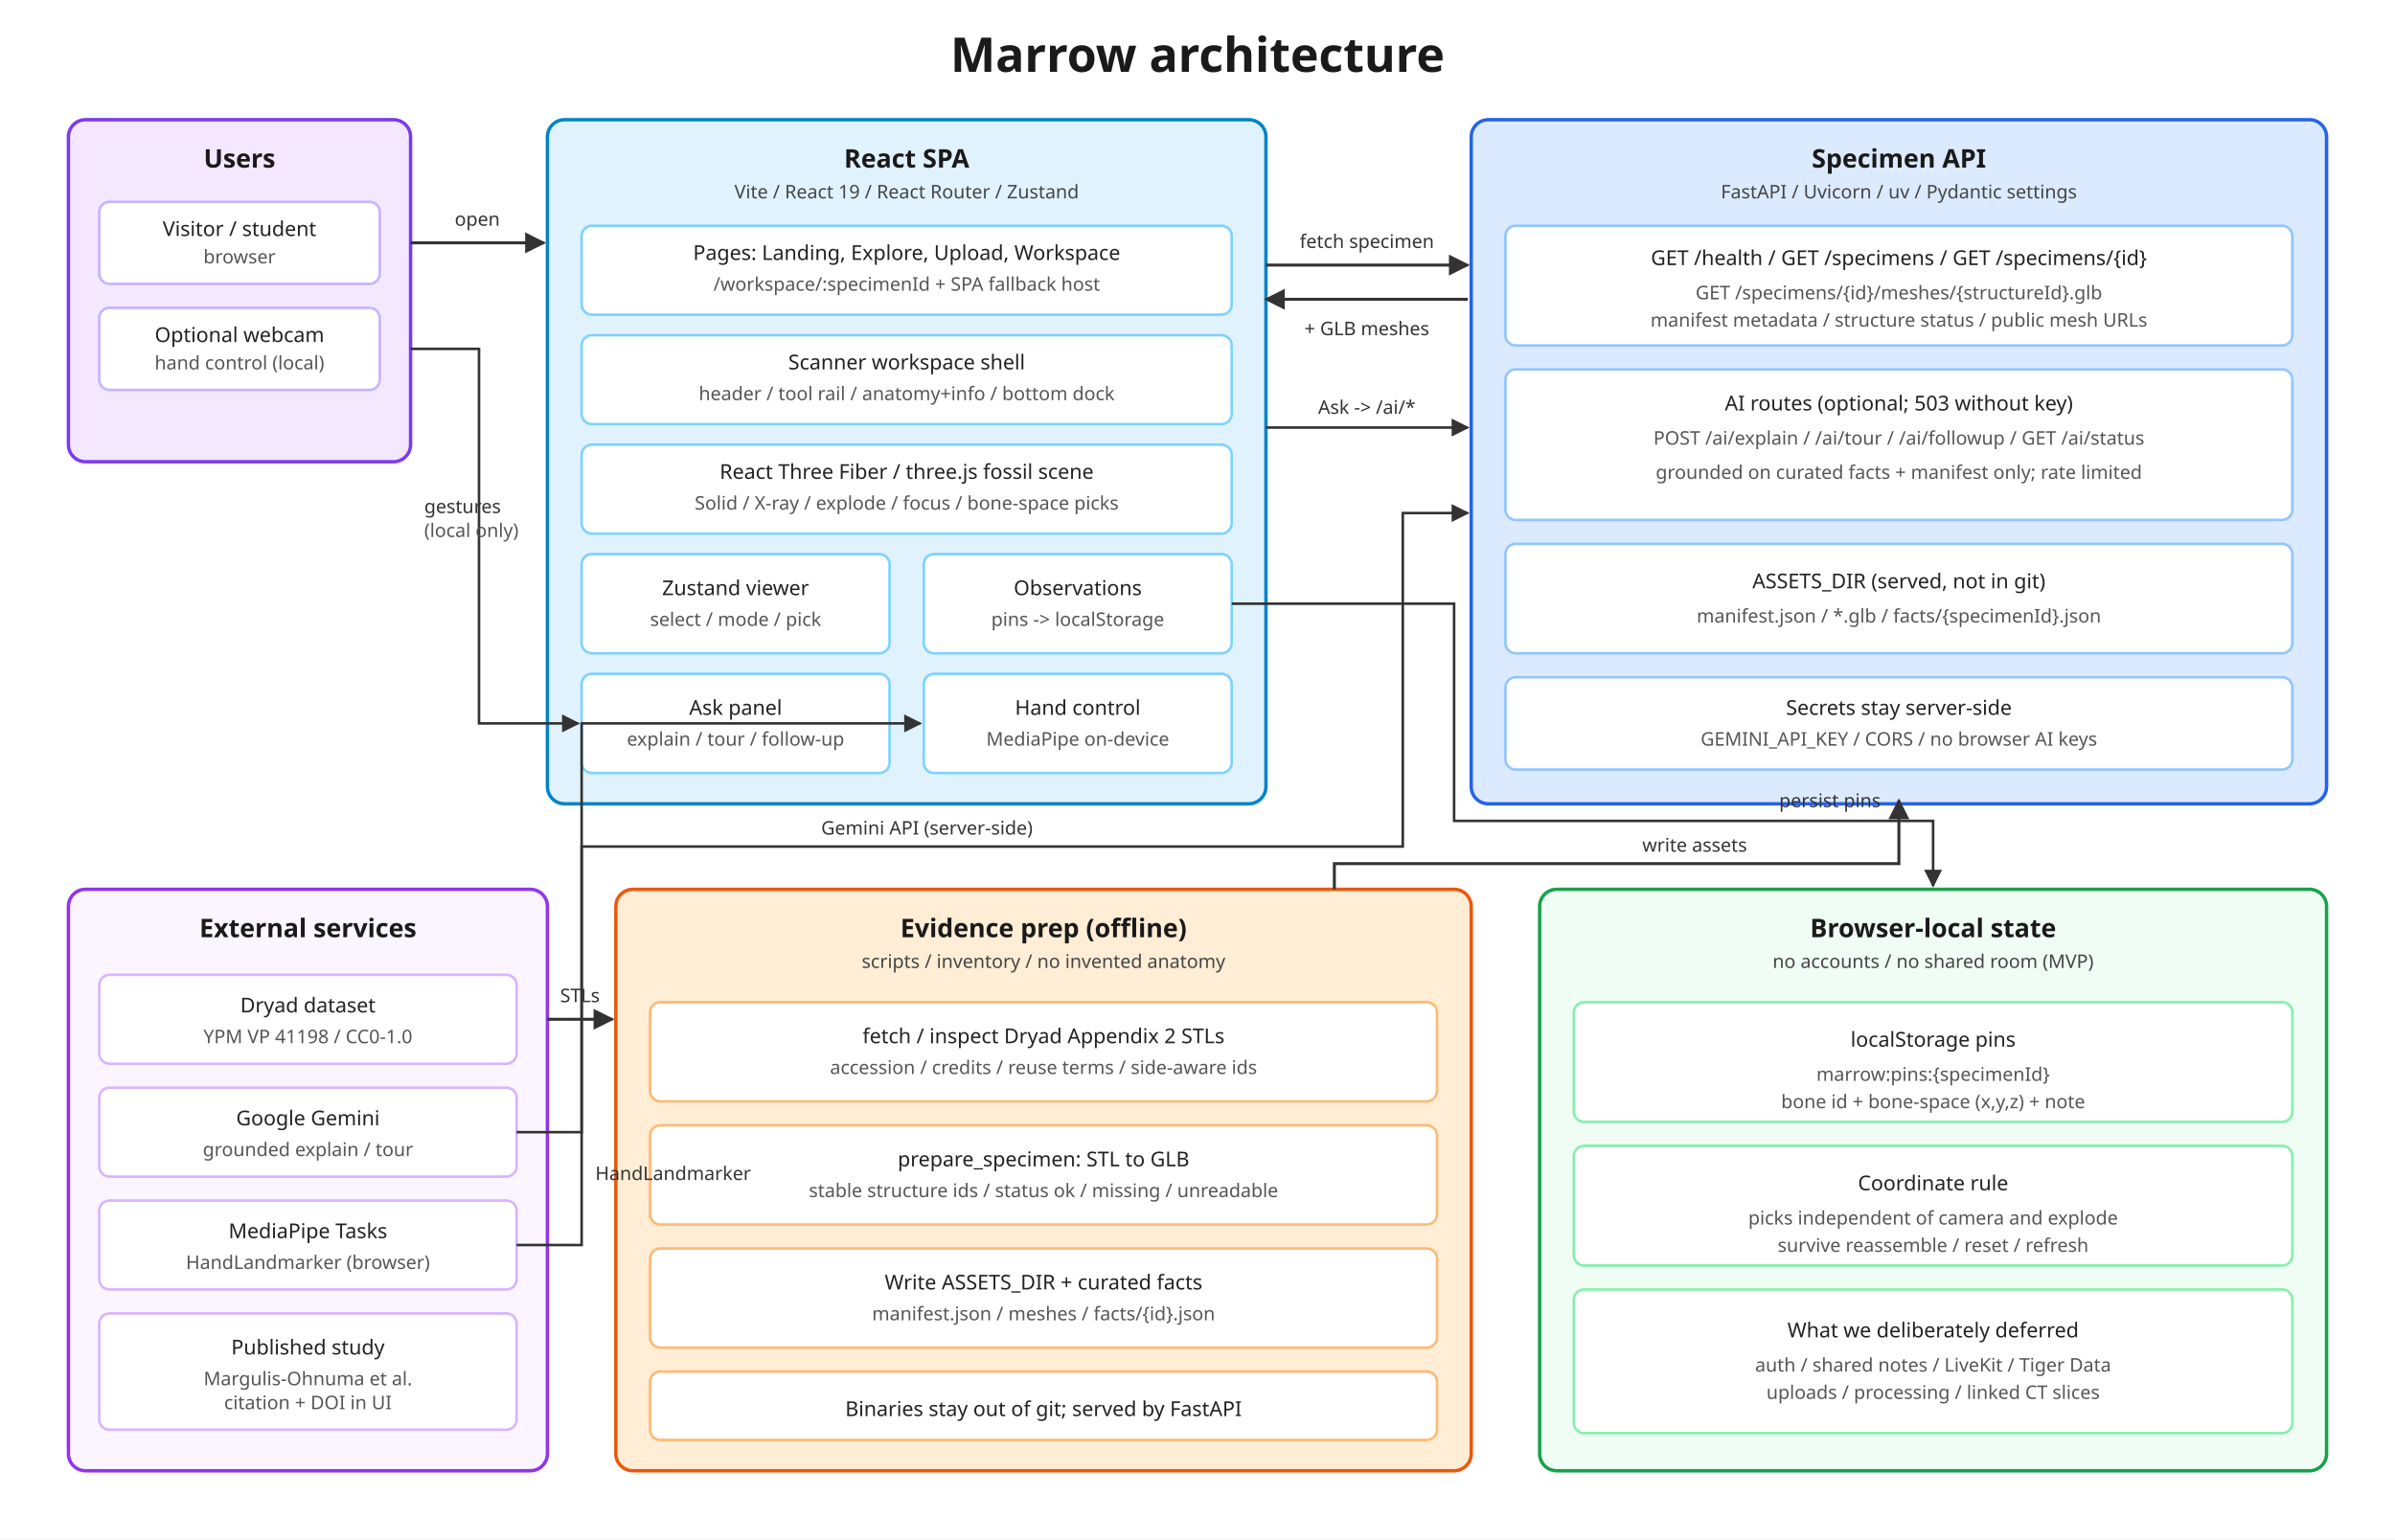
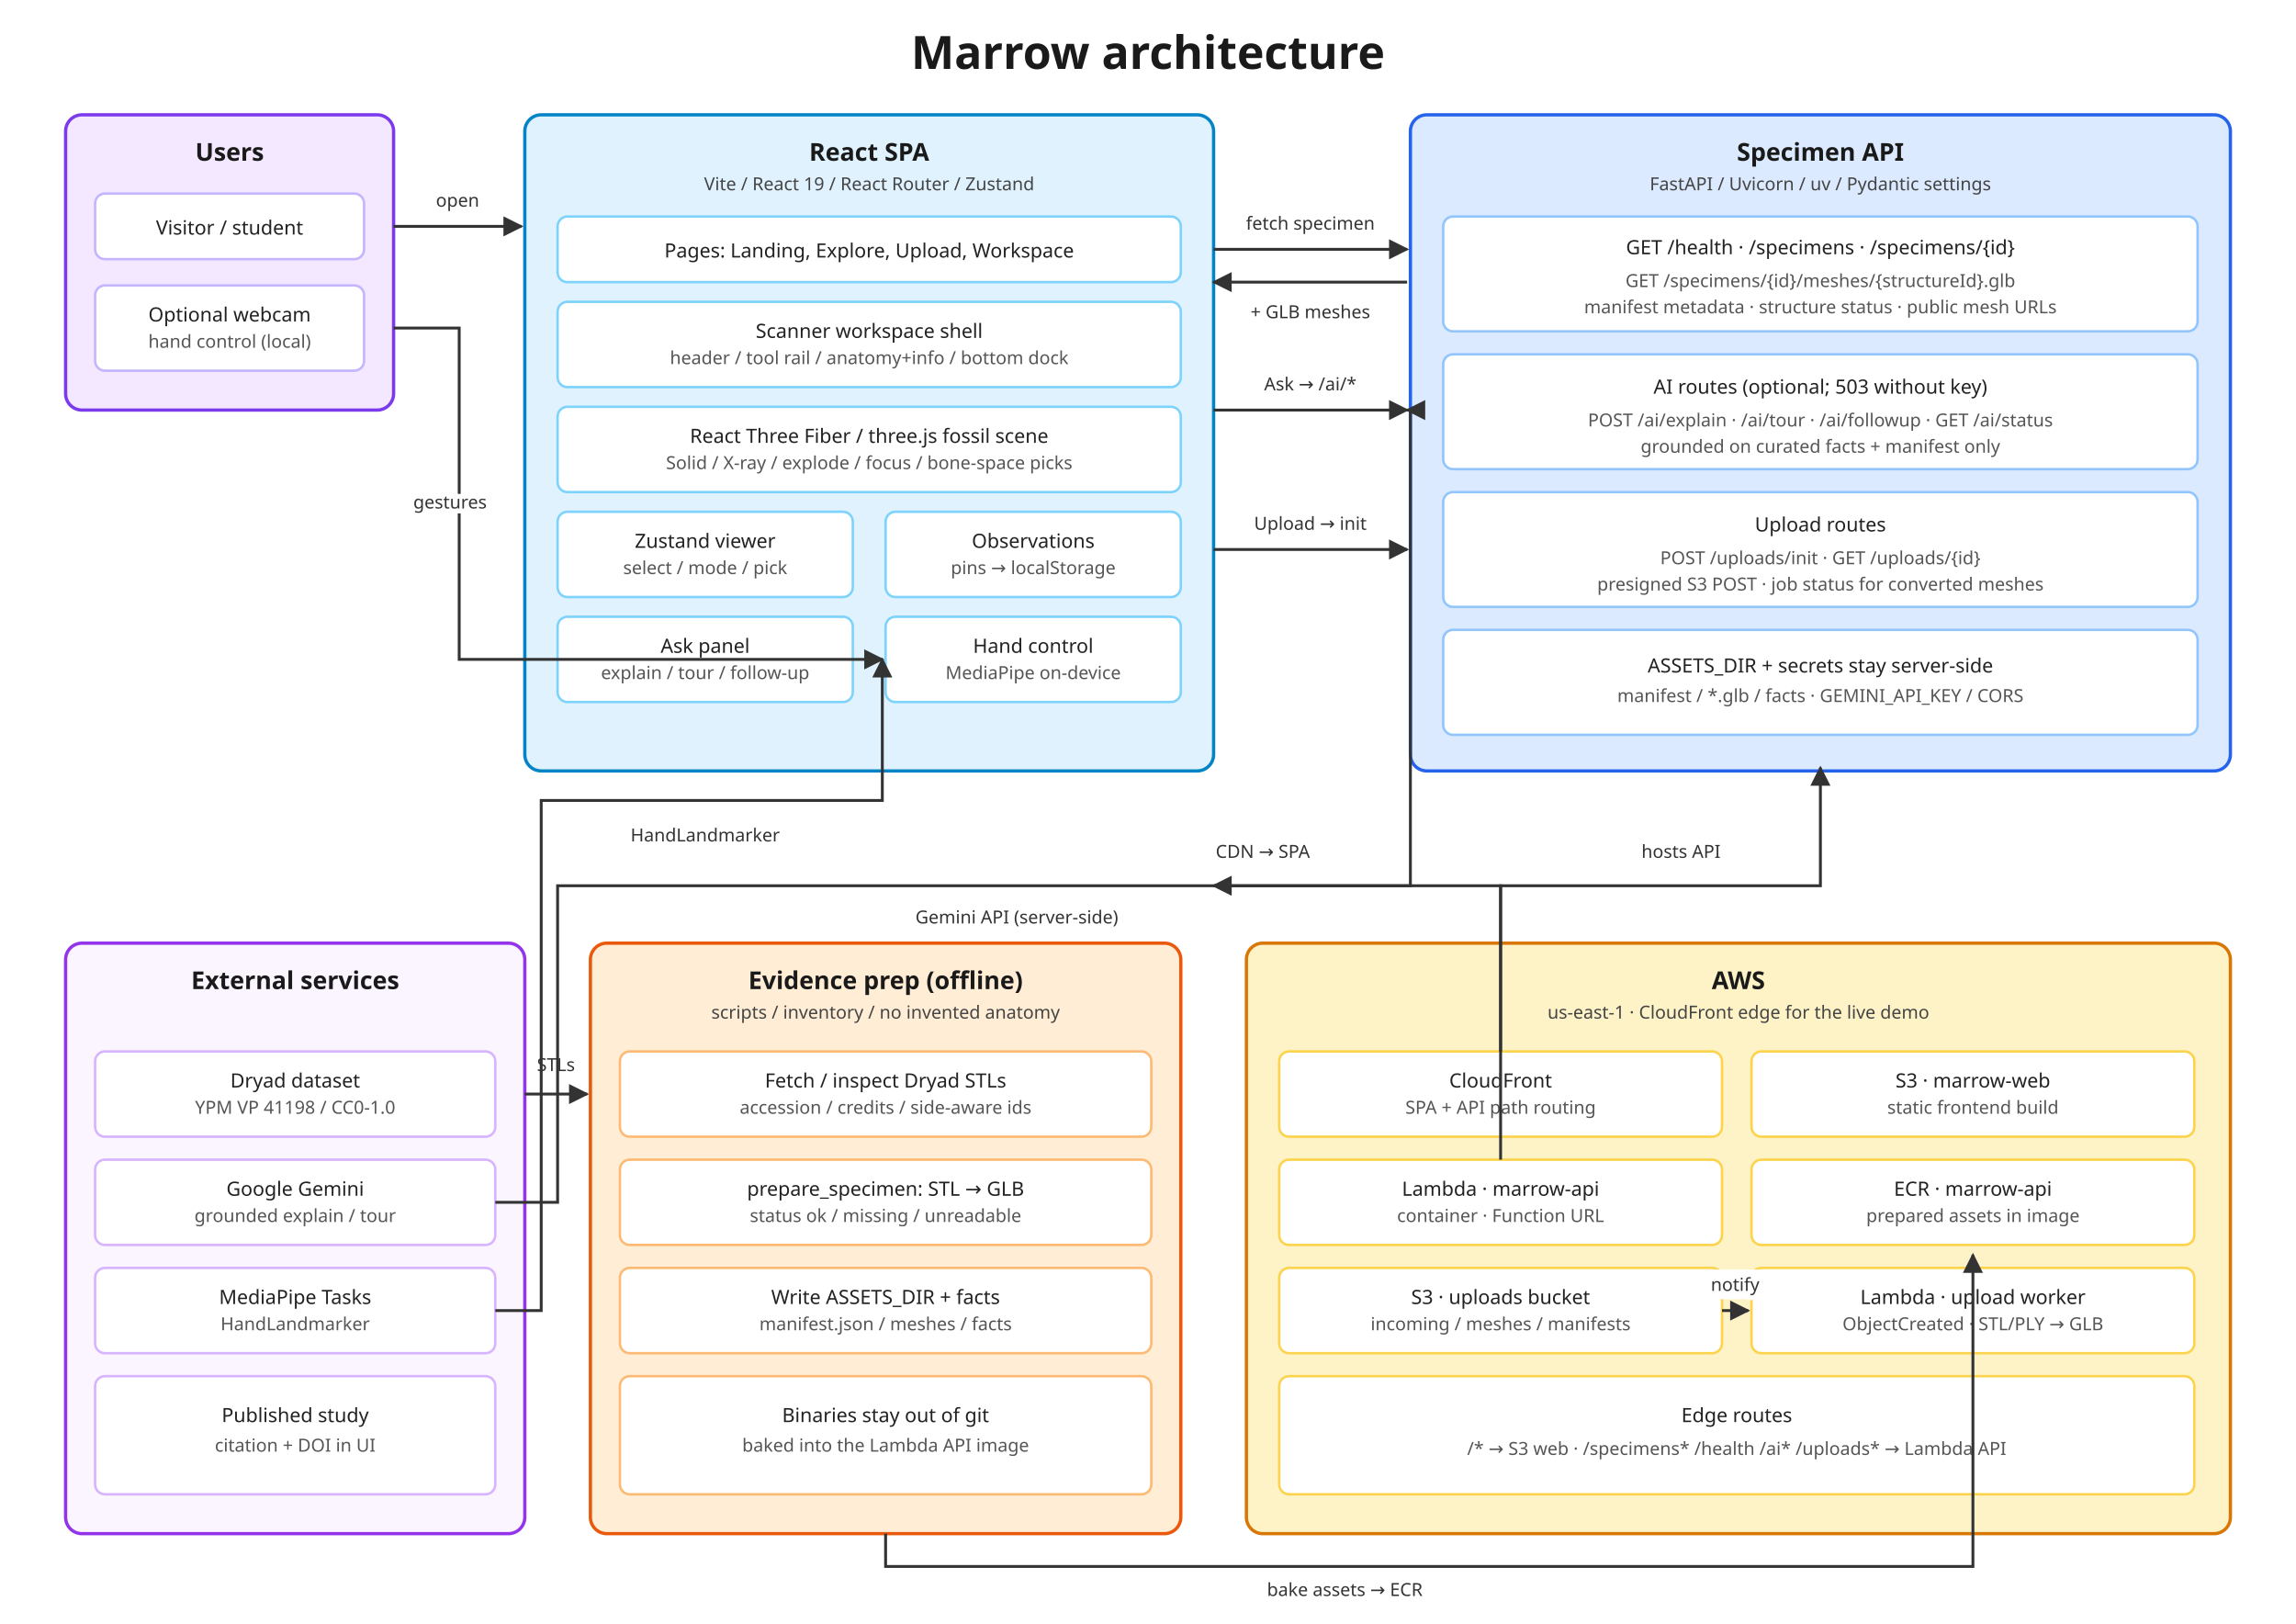
- <svg xmlns="http://www.w3.org/2000/svg" width="1400" height="900" viewBox="0 0 1400 900" role="img" aria-label="Marrow architecture">
+ <svg xmlns="http://www.w3.org/2000/svg" width="1400" height="990" viewBox="0 0 1400 990" role="img" aria-label="Marrow architecture">
  <defs>
    <style>
      .title { font: 700 28px 'Segoe UI', system-ui, sans-serif; fill: #1a1a1a; }
      .box-title { font: 700 15px 'Segoe UI', system-ui, sans-serif; fill: #1a1a1a; }
      .box-sub { font: 400 11px 'Segoe UI', system-ui, sans-serif; fill: #444; }
      .item { font: 400 12px 'Segoe UI', system-ui, sans-serif; fill: #222; }
      .item-sm { font: 400 11px 'Segoe UI', system-ui, sans-serif; fill: #333; }
-       .arrow-label { font: 500 11px 'Segoe UI', system-ui, sans-serif; fill: #333; }
+       .arrow-label {
+         font: 500 11px 'Segoe UI', system-ui, sans-serif;
+         fill: #333;
+         stroke: #ffffff;
+         stroke-width: 6px;
+         paint-order: stroke fill;
+       }
      .muted { fill: #555; }
    </style>
    <marker id="arrow" viewBox="0 0 10 10" refX="9" refY="5" markerWidth="7" markerHeight="7" orient="auto-start-reverse">
      <path d="M 0 0 L 10 5 L 0 10 z" fill="#333" />
    </marker>
  </defs>
-   <rect width="1400" height="900" fill="#ffffff" />
+   <rect width="1400" height="990" fill="#ffffff" />
  <text x="700" y="42" text-anchor="middle" class="title">Marrow architecture</text>
  <g>
-     <rect x="40" y="70" width="200" height="200" rx="10" fill="#f3e8ff" stroke="#7c3aed" stroke-width="2" />
+     <rect x="40" y="70" width="200" height="180" rx="10" fill="#f3e8ff" stroke="#7c3aed" stroke-width="2" />
    <text x="140" y="98" text-anchor="middle" class="box-title">Users</text>
-     <rect x="58" y="118" width="164" height="48" rx="6" fill="#fff" stroke="#c4b5fd" stroke-width="1.5" />
-     <text x="140" y="138" text-anchor="middle" class="item">Visitor / student</text>
-     <text x="140" y="154" text-anchor="middle" class="item-sm muted">browser</text>
-     <rect x="58" y="180" width="164" height="48" rx="6" fill="#fff" stroke="#c4b5fd" stroke-width="1.5" />
-     <text x="140" y="200" text-anchor="middle" class="item">Optional webcam</text>
-     <text x="140" y="216" text-anchor="middle" class="item-sm muted">hand control (local)</text>
+     <rect x="58" y="118" width="164" height="40" rx="6" fill="#fff" stroke="#c4b5fd" stroke-width="1.5" />
+     <text x="140" y="143" text-anchor="middle" class="item">Visitor / student</text>
+     <rect x="58" y="174" width="164" height="52" rx="6" fill="#fff" stroke="#c4b5fd" stroke-width="1.5" />
+     <text x="140" y="196" text-anchor="middle" class="item">Optional webcam</text>
+     <text x="140" y="212" text-anchor="middle" class="item-sm muted">hand control (local)</text>
  </g>
  <g>
    <rect x="320" y="70" width="420" height="400" rx="10" fill="#e0f2fe" stroke="#0284c7" stroke-width="2" />
    <text x="530" y="98" text-anchor="middle" class="box-title">React SPA</text>
    <text x="530" y="116" text-anchor="middle" class="box-sub">Vite / React 19 / React Router / Zustand</text>
-     <rect x="340" y="132" width="380" height="52" rx="6" fill="#fff" stroke="#7dd3fc" stroke-width="1.5" />
-     <text x="530" y="152" text-anchor="middle" class="item">Pages: Landing, Explore, Upload, Workspace</text>
-     <text x="530" y="170" text-anchor="middle" class="item-sm muted">/workspace/:specimenId + SPA fallback host</text>
-     <rect x="340" y="196" width="380" height="52" rx="6" fill="#fff" stroke="#7dd3fc" stroke-width="1.5" />
-     <text x="530" y="216" text-anchor="middle" class="item">Scanner workspace shell</text>
-     <text x="530" y="234" text-anchor="middle" class="item-sm muted">header / tool rail / anatomy+info / bottom dock</text>
-     <rect x="340" y="260" width="380" height="52" rx="6" fill="#fff" stroke="#7dd3fc" stroke-width="1.5" />
-     <text x="530" y="280" text-anchor="middle" class="item">React Three Fiber / three.js fossil scene</text>
-     <text x="530" y="298" text-anchor="middle" class="item-sm muted">Solid / X-ray / explode / focus / bone-space picks</text>
-     <rect x="340" y="324" width="180" height="58" rx="6" fill="#fff" stroke="#7dd3fc" stroke-width="1.5" />
-     <text x="430" y="348" text-anchor="middle" class="item">Zustand viewer</text>
-     <text x="430" y="366" text-anchor="middle" class="item-sm muted">select / mode / pick</text>
-     <rect x="540" y="324" width="180" height="58" rx="6" fill="#fff" stroke="#7dd3fc" stroke-width="1.5" />
-     <text x="630" y="348" text-anchor="middle" class="item">Observations</text>
-     <text x="630" y="366" text-anchor="middle" class="item-sm muted">pins -&gt; localStorage</text>
-     <rect x="340" y="394" width="180" height="58" rx="6" fill="#fff" stroke="#7dd3fc" stroke-width="1.5" />
-     <text x="430" y="418" text-anchor="middle" class="item">Ask panel</text>
-     <text x="430" y="436" text-anchor="middle" class="item-sm muted">explain / tour / follow-up</text>
-     <rect x="540" y="394" width="180" height="58" rx="6" fill="#fff" stroke="#7dd3fc" stroke-width="1.5" />
-     <text x="630" y="418" text-anchor="middle" class="item">Hand control</text>
-     <text x="630" y="436" text-anchor="middle" class="item-sm muted">MediaPipe on-device</text>
+     <rect x="340" y="132" width="380" height="40" rx="6" fill="#fff" stroke="#7dd3fc" stroke-width="1.5" />
+     <text x="530" y="157" text-anchor="middle" class="item">Pages: Landing, Explore, Upload, Workspace</text>
+     <rect x="340" y="184" width="380" height="52" rx="6" fill="#fff" stroke="#7dd3fc" stroke-width="1.5" />
+     <text x="530" y="206" text-anchor="middle" class="item">Scanner workspace shell</text>
+     <text x="530" y="222" text-anchor="middle" class="item-sm muted">header / tool rail / anatomy+info / bottom dock</text>
+     <rect x="340" y="248" width="380" height="52" rx="6" fill="#fff" stroke="#7dd3fc" stroke-width="1.5" />
+     <text x="530" y="270" text-anchor="middle" class="item">React Three Fiber / three.js fossil scene</text>
+     <text x="530" y="286" text-anchor="middle" class="item-sm muted">Solid / X-ray / explode / focus / bone-space picks</text>
+     <rect x="340" y="312" width="180" height="52" rx="6" fill="#fff" stroke="#7dd3fc" stroke-width="1.5" />
+     <text x="430" y="334" text-anchor="middle" class="item">Zustand viewer</text>
+     <text x="430" y="350" text-anchor="middle" class="item-sm muted">select / mode / pick</text>
+     <rect x="540" y="312" width="180" height="52" rx="6" fill="#fff" stroke="#7dd3fc" stroke-width="1.5" />
+     <text x="630" y="334" text-anchor="middle" class="item">Observations</text>
+     <text x="630" y="350" text-anchor="middle" class="item-sm muted">pins → localStorage</text>
+     <rect x="340" y="376" width="180" height="52" rx="6" fill="#fff" stroke="#7dd3fc" stroke-width="1.5" />
+     <text x="430" y="398" text-anchor="middle" class="item">Ask panel</text>
+     <text x="430" y="414" text-anchor="middle" class="item-sm muted">explain / tour / follow-up</text>
+     <rect x="540" y="376" width="180" height="52" rx="6" fill="#fff" stroke="#7dd3fc" stroke-width="1.5" />
+     <text x="630" y="398" text-anchor="middle" class="item">Hand control</text>
+     <text x="630" y="414" text-anchor="middle" class="item-sm muted">MediaPipe on-device</text>
  </g>
  <g>
    <rect x="860" y="70" width="500" height="400" rx="10" fill="#dbeafe" stroke="#2563eb" stroke-width="2" />
    <text x="1110" y="98" text-anchor="middle" class="box-title">Specimen API</text>
    <text x="1110" y="116" text-anchor="middle" class="box-sub">FastAPI / Uvicorn / uv / Pydantic settings</text>
    <rect x="880" y="132" width="460" height="70" rx="6" fill="#fff" stroke="#93c5fd" stroke-width="1.5" />
-     <text x="1110" y="155" text-anchor="middle" class="item">GET /health / GET /specimens / GET /specimens/{id}</text>
+     <text x="1110" y="155" text-anchor="middle" class="item">GET /health · /specimens · /specimens/{id}</text>
    <text x="1110" y="175" text-anchor="middle" class="item-sm muted">GET /specimens/{id}/meshes/{structureId}.glb</text>
-     <text x="1110" y="191" text-anchor="middle" class="item-sm muted">manifest metadata / structure status / public mesh URLs</text>
-     <rect x="880" y="216" width="460" height="88" rx="6" fill="#fff" stroke="#93c5fd" stroke-width="1.5" />
+     <text x="1110" y="191" text-anchor="middle" class="item-sm muted">manifest metadata · structure status · public mesh URLs</text>
+     <rect x="880" y="216" width="460" height="70" rx="6" fill="#fff" stroke="#93c5fd" stroke-width="1.5" />
    <text x="1110" y="240" text-anchor="middle" class="item">AI routes (optional; 503 without key)</text>
-     <text x="1110" y="260" text-anchor="middle" class="item-sm muted">POST /ai/explain / /ai/tour / /ai/followup / GET /ai/status</text>
-     <text x="1110" y="280" text-anchor="middle" class="item-sm muted">grounded on curated facts + manifest only; rate limited</text>
-     <rect x="880" y="318" width="460" height="64" rx="6" fill="#fff" stroke="#93c5fd" stroke-width="1.5" />
-     <text x="1110" y="344" text-anchor="middle" class="item">ASSETS_DIR (served, not in git)</text>
-     <text x="1110" y="364" text-anchor="middle" class="item-sm muted">manifest.json / *.glb / facts/{specimenId}.json</text>
-     <rect x="880" y="396" width="460" height="54" rx="6" fill="#fff" stroke="#93c5fd" stroke-width="1.5" />
-     <text x="1110" y="418" text-anchor="middle" class="item">Secrets stay server-side</text>
-     <text x="1110" y="436" text-anchor="middle" class="item-sm muted">GEMINI_API_KEY / CORS / no browser AI keys</text>
+     <text x="1110" y="260" text-anchor="middle" class="item-sm muted">POST /ai/explain · /ai/tour · /ai/followup · GET /ai/status</text>
+     <text x="1110" y="276" text-anchor="middle" class="item-sm muted">grounded on curated facts + manifest only</text>
+     <rect x="880" y="300" width="460" height="70" rx="6" fill="#fff" stroke="#93c5fd" stroke-width="1.5" />
+     <text x="1110" y="324" text-anchor="middle" class="item">Upload routes</text>
+     <text x="1110" y="344" text-anchor="middle" class="item-sm muted">POST /uploads/init · GET /uploads/{id}</text>
+     <text x="1110" y="360" text-anchor="middle" class="item-sm muted">presigned S3 POST · job status for converted meshes</text>
+     <rect x="880" y="384" width="460" height="64" rx="6" fill="#fff" stroke="#93c5fd" stroke-width="1.5" />
+     <text x="1110" y="410" text-anchor="middle" class="item">ASSETS_DIR + secrets stay server-side</text>
+     <text x="1110" y="428" text-anchor="middle" class="item-sm muted">manifest / *.glb / facts · GEMINI_API_KEY / CORS</text>
  </g>
  <g>
-     <rect x="40" y="520" width="280" height="340" rx="10" fill="#faf5ff" stroke="#9333ea" stroke-width="2" />
-     <text x="180" y="548" text-anchor="middle" class="box-title">External services</text>
-     <rect x="58" y="570" width="244" height="52" rx="6" fill="#fff" stroke="#d8b4fe" stroke-width="1.5" />
-     <text x="180" y="592" text-anchor="middle" class="item">Dryad dataset</text>
-     <text x="180" y="610" text-anchor="middle" class="item-sm muted">YPM VP 41198 / CC0-1.0</text>
-     <rect x="58" y="636" width="244" height="52" rx="6" fill="#fff" stroke="#d8b4fe" stroke-width="1.5" />
-     <text x="180" y="658" text-anchor="middle" class="item">Google Gemini</text>
-     <text x="180" y="676" text-anchor="middle" class="item-sm muted">grounded explain / tour</text>
-     <rect x="58" y="702" width="244" height="52" rx="6" fill="#fff" stroke="#d8b4fe" stroke-width="1.5" />
-     <text x="180" y="724" text-anchor="middle" class="item">MediaPipe Tasks</text>
-     <text x="180" y="742" text-anchor="middle" class="item-sm muted">HandLandmarker (browser)</text>
-     <rect x="58" y="768" width="244" height="68" rx="6" fill="#fff" stroke="#d8b4fe" stroke-width="1.5" />
-     <text x="180" y="792" text-anchor="middle" class="item">Published study</text>
-     <text x="180" y="810" text-anchor="middle" class="item-sm muted">Margulis-Ohnuma et al.</text>
-     <text x="180" y="824" text-anchor="middle" class="item-sm muted">citation + DOI in UI</text>
+     <rect x="40" y="575" width="280" height="360" rx="10" fill="#faf5ff" stroke="#9333ea" stroke-width="2" />
+     <text x="180" y="603" text-anchor="middle" class="box-title">External services</text>
+     <rect x="58" y="641" width="244" height="52" rx="6" fill="#fff" stroke="#d8b4fe" stroke-width="1.5" />
+     <text x="180" y="663" text-anchor="middle" class="item">Dryad dataset</text>
+     <text x="180" y="679" text-anchor="middle" class="item-sm muted">YPM VP 41198 / CC0-1.0</text>
+     <rect x="58" y="707" width="244" height="52" rx="6" fill="#fff" stroke="#d8b4fe" stroke-width="1.5" />
+     <text x="180" y="729" text-anchor="middle" class="item">Google Gemini</text>
+     <text x="180" y="745" text-anchor="middle" class="item-sm muted">grounded explain / tour</text>
+     <rect x="58" y="773" width="244" height="52" rx="6" fill="#fff" stroke="#d8b4fe" stroke-width="1.5" />
+     <text x="180" y="795" text-anchor="middle" class="item">MediaPipe Tasks</text>
+     <text x="180" y="811" text-anchor="middle" class="item-sm muted">HandLandmarker</text>
+     <rect x="58" y="839" width="244" height="72" rx="6" fill="#fff" stroke="#d8b4fe" stroke-width="1.5" />
+     <text x="180" y="867" text-anchor="middle" class="item">Published study</text>
+     <text x="180" y="885" text-anchor="middle" class="item-sm muted">citation + DOI in UI</text>
  </g>
  <g>
-     <rect x="360" y="520" width="500" height="340" rx="10" fill="#ffedd5" stroke="#ea580c" stroke-width="2" />
-     <text x="610" y="548" text-anchor="middle" class="box-title">Evidence prep (offline)</text>
-     <text x="610" y="566" text-anchor="middle" class="box-sub">scripts / inventory / no invented anatomy</text>
-     <rect x="380" y="586" width="460" height="58" rx="6" fill="#fff" stroke="#fdba74" stroke-width="1.5" />
-     <text x="610" y="610" text-anchor="middle" class="item">fetch / inspect Dryad Appendix 2 STLs</text>
-     <text x="610" y="628" text-anchor="middle" class="item-sm muted">accession / credits / reuse terms / side-aware ids</text>
-     <rect x="380" y="658" width="460" height="58" rx="6" fill="#fff" stroke="#fdba74" stroke-width="1.5" />
-     <text x="610" y="682" text-anchor="middle" class="item">prepare_specimen: STL to GLB</text>
-     <text x="610" y="700" text-anchor="middle" class="item-sm muted">stable structure ids / status ok / missing / unreadable</text>
-     <rect x="380" y="730" width="460" height="58" rx="6" fill="#fff" stroke="#fdba74" stroke-width="1.5" />
-     <text x="610" y="754" text-anchor="middle" class="item">Write ASSETS_DIR + curated facts</text>
-     <text x="610" y="772" text-anchor="middle" class="item-sm muted">manifest.json / meshes / facts/{id}.json</text>
-     <rect x="380" y="802" width="460" height="40" rx="6" fill="#fff" stroke="#fdba74" stroke-width="1.5" />
-     <text x="610" y="828" text-anchor="middle" class="item">Binaries stay out of git; served by FastAPI</text>
+     <rect x="360" y="575" width="360" height="360" rx="10" fill="#ffedd5" stroke="#ea580c" stroke-width="2" />
+     <text x="540" y="603" text-anchor="middle" class="box-title">Evidence prep (offline)</text>
+     <text x="540" y="621" text-anchor="middle" class="box-sub">scripts / inventory / no invented anatomy</text>
+     <rect x="378" y="641" width="324" height="52" rx="6" fill="#fff" stroke="#fdba74" stroke-width="1.5" />
+     <text x="540" y="663" text-anchor="middle" class="item">Fetch / inspect Dryad STLs</text>
+     <text x="540" y="679" text-anchor="middle" class="item-sm muted">accession / credits / side-aware ids</text>
+     <rect x="378" y="707" width="324" height="52" rx="6" fill="#fff" stroke="#fdba74" stroke-width="1.5" />
+     <text x="540" y="729" text-anchor="middle" class="item">prepare_specimen: STL → GLB</text>
+     <text x="540" y="745" text-anchor="middle" class="item-sm muted">status ok / missing / unreadable</text>
+     <rect x="378" y="773" width="324" height="52" rx="6" fill="#fff" stroke="#fdba74" stroke-width="1.5" />
+     <text x="540" y="795" text-anchor="middle" class="item">Write ASSETS_DIR + facts</text>
+     <text x="540" y="811" text-anchor="middle" class="item-sm muted">manifest.json / meshes / facts</text>
+     <rect x="378" y="839" width="324" height="72" rx="6" fill="#fff" stroke="#fdba74" stroke-width="1.5" />
+     <text x="540" y="867" text-anchor="middle" class="item">Binaries stay out of git</text>
+     <text x="540" y="885" text-anchor="middle" class="item-sm muted">baked into the Lambda API image</text>
  </g>
  <g>
-     <rect x="900" y="520" width="460" height="340" rx="10" fill="#f0fdf4" stroke="#16a34a" stroke-width="2" />
-     <text x="1130" y="548" text-anchor="middle" class="box-title">Browser-local state</text>
-     <text x="1130" y="566" text-anchor="middle" class="box-sub">no accounts / no shared room (MVP)</text>
-     <rect x="920" y="586" width="420" height="70" rx="6" fill="#fff" stroke="#86efac" stroke-width="1.5" />
-     <text x="1130" y="612" text-anchor="middle" class="item">localStorage pins</text>
-     <text x="1130" y="632" text-anchor="middle" class="item-sm muted">marrow:pins:{specimenId}</text>
-     <text x="1130" y="648" text-anchor="middle" class="item-sm muted">bone id + bone-space (x,y,z) + note</text>
-     <rect x="920" y="670" width="420" height="70" rx="6" fill="#fff" stroke="#86efac" stroke-width="1.5" />
-     <text x="1130" y="696" text-anchor="middle" class="item">Coordinate rule</text>
-     <text x="1130" y="716" text-anchor="middle" class="item-sm muted">picks independent of camera and explode</text>
-     <text x="1130" y="732" text-anchor="middle" class="item-sm muted">survive reassemble / reset / refresh</text>
-     <rect x="920" y="754" width="420" height="84" rx="6" fill="#fff" stroke="#86efac" stroke-width="1.5" />
-     <text x="1130" y="782" text-anchor="middle" class="item">What we deliberately deferred</text>
-     <text x="1130" y="802" text-anchor="middle" class="item-sm muted">auth / shared notes / LiveKit / Tiger Data</text>
-     <text x="1130" y="818" text-anchor="middle" class="item-sm muted">uploads / processing / linked CT slices</text>
+     <rect x="760" y="575" width="600" height="360" rx="10" fill="#fef3c7" stroke="#d97706" stroke-width="2" />
+     <text x="1060" y="603" text-anchor="middle" class="box-title">AWS</text>
+     <text x="1060" y="621" text-anchor="middle" class="box-sub">us-east-1 · CloudFront edge for the live demo</text>
+     <rect x="780" y="641" width="270" height="52" rx="6" fill="#fff" stroke="#fcd34d" stroke-width="1.5" />
+     <text x="915" y="663" text-anchor="middle" class="item">CloudFront</text>
+     <text x="915" y="679" text-anchor="middle" class="item-sm muted">SPA + API path routing</text>
+     <rect x="1068" y="641" width="270" height="52" rx="6" fill="#fff" stroke="#fcd34d" stroke-width="1.5" />
+     <text x="1203" y="663" text-anchor="middle" class="item">S3 · marrow-web</text>
+     <text x="1203" y="679" text-anchor="middle" class="item-sm muted">static frontend build</text>
+     <rect x="780" y="707" width="270" height="52" rx="6" fill="#fff" stroke="#fcd34d" stroke-width="1.5" />
+     <text x="915" y="729" text-anchor="middle" class="item">Lambda · marrow-api</text>
+     <text x="915" y="745" text-anchor="middle" class="item-sm muted">container · Function URL</text>
+     <rect x="1068" y="707" width="270" height="52" rx="6" fill="#fff" stroke="#fcd34d" stroke-width="1.5" />
+     <text x="1203" y="729" text-anchor="middle" class="item">ECR · marrow-api</text>
+     <text x="1203" y="745" text-anchor="middle" class="item-sm muted">prepared assets in image</text>
+     <rect x="780" y="773" width="270" height="52" rx="6" fill="#fff" stroke="#fcd34d" stroke-width="1.5" />
+     <text x="915" y="795" text-anchor="middle" class="item">S3 · uploads bucket</text>
+     <text x="915" y="811" text-anchor="middle" class="item-sm muted">incoming / meshes / manifests</text>
+     <rect x="1068" y="773" width="270" height="52" rx="6" fill="#fff" stroke="#fcd34d" stroke-width="1.5" />
+     <text x="1203" y="795" text-anchor="middle" class="item">Lambda · upload worker</text>
+     <text x="1203" y="811" text-anchor="middle" class="item-sm muted">ObjectCreated · STL/PLY → GLB</text>
+     <rect x="780" y="839" width="558" height="72" rx="6" fill="#fff" stroke="#fcd34d" stroke-width="1.5" />
+     <text x="1059" y="867" text-anchor="middle" class="item">Edge routes</text>
+     <text x="1059" y="887" text-anchor="middle" class="item-sm muted">/* → S3 web · /specimens* /health /ai* /uploads* → Lambda API</text>
  </g>
-   <line x1="240" y1="142" x2="318" y2="142" stroke="#333" stroke-width="1.75" marker-end="url(#arrow)" />
-   <text x="279" y="132" text-anchor="middle" class="arrow-label">open</text>
-   <path d="M 240 204 H 280 V 423 H 338" fill="none" stroke="#333" stroke-width="1.5" marker-end="url(#arrow)" />
-   <text x="248" y="300" class="arrow-label">gestures</text>
-   <text x="248" y="314" class="arrow-label muted">(local only)</text>
-   <line x1="740" y1="155" x2="858" y2="155" stroke="#333" stroke-width="1.75" marker-end="url(#arrow)" />
-   <line x1="858" y1="175" x2="740" y2="175" stroke="#333" stroke-width="1.75" marker-end="url(#arrow)" />
-   <text x="799" y="145" text-anchor="middle" class="arrow-label">fetch specimen</text>
-   <text x="799" y="196" text-anchor="middle" class="arrow-label">+ GLB meshes</text>
-   <line x1="740" y1="250" x2="858" y2="250" stroke="#333" stroke-width="1.5" marker-end="url(#arrow)" />
-   <text x="799" y="242" text-anchor="middle" class="arrow-label">Ask -&gt; /ai/*</text>
-   <line x1="320" y1="596" x2="358" y2="596" stroke="#333" stroke-width="1.75" marker-end="url(#arrow)" />
-   <text x="339" y="586" text-anchor="middle" class="arrow-label">STLs</text>
-   <path d="M 780 520 V 505 H 1110 V 468" fill="none" stroke="#333" stroke-width="1.75" marker-end="url(#arrow)" />
-   <text x="960" y="498" class="arrow-label">write assets</text>
-   <path d="M 302 662 H 340 V 495 H 820 V 300 H 858" fill="none" stroke="#333" stroke-width="1.5" marker-end="url(#arrow)" />
-   <text x="480" y="488" class="arrow-label">Gemini API (server-side)</text>
-   <path d="M 302 728 H 340 V 423 H 538" fill="none" stroke="#333" stroke-width="1.5" marker-end="url(#arrow)" />
-   <text x="348" y="690" class="arrow-label">HandLandmarker</text>
-   <path d="M 720 353 H 850 V 480 H 1130 V 518" fill="none" stroke="#333" stroke-width="1.5" marker-end="url(#arrow)" />
-   <text x="1040" y="472" class="arrow-label">persist pins</text>
+   <line x1="240" y1="138" x2="318" y2="138" stroke="#333" stroke-width="1.75" marker-end="url(#arrow)" />
+   <text x="279" y="126" text-anchor="middle" class="arrow-label">open</text>
+   <path d="M 240 200 H 280 V 402 H 538" fill="none" stroke="#333" stroke-width="1.75" marker-end="url(#arrow)" />
+   <text x="252" y="310" class="arrow-label">gestures</text>
+   <line x1="740" y1="152" x2="858" y2="152" stroke="#333" stroke-width="1.75" marker-end="url(#arrow)" />
+   <line x1="858" y1="172" x2="740" y2="172" stroke="#333" stroke-width="1.75" marker-end="url(#arrow)" />
+   <text x="799" y="140" text-anchor="middle" class="arrow-label">fetch specimen</text>
+   <text x="799" y="194" text-anchor="middle" class="arrow-label">+ GLB meshes</text>
+   <line x1="740" y1="250" x2="858" y2="250" stroke="#333" stroke-width="1.75" marker-end="url(#arrow)" />
+   <text x="799" y="238" text-anchor="middle" class="arrow-label">Ask → /ai/*</text>
+   <line x1="740" y1="335" x2="858" y2="335" stroke="#333" stroke-width="1.75" marker-end="url(#arrow)" />
+   <text x="799" y="323" text-anchor="middle" class="arrow-label">Upload → init</text>
+   <line x1="320" y1="667" x2="358" y2="667" stroke="#333" stroke-width="1.75" marker-end="url(#arrow)" />
+   <text x="339" y="653" text-anchor="middle" class="arrow-label">STLs</text>
+   <path d="M 540 935 V 955 H 1203 V 765" fill="none" stroke="#333" stroke-width="1.75" marker-end="url(#arrow)" />
+   <rect x="748" y="960" width="144" height="18" rx="3" fill="#ffffff" />
+   <text x="820" y="973" text-anchor="middle" class="arrow-label">bake assets → ECR</text>
+   <path d="M 302 799 H 330 V 488 H 538 V 402" fill="none" stroke="#333" stroke-width="1.75" marker-end="url(#arrow)" />
+   <path d="M 915 641 V 540 H 740" fill="none" stroke="#333" stroke-width="1.75" marker-end="url(#arrow)" />
+   <path d="M 915 707 V 540 H 1110 V 468" fill="none" stroke="#333" stroke-width="1.75" marker-end="url(#arrow)" />
+   <path d="M 302 733 H 340 V 540 H 860 V 250 H 858" fill="none" stroke="#333" stroke-width="1.75" marker-end="url(#arrow)" />
+   <rect x="368" y="498" width="124" height="20" rx="3" fill="#ffffff" />
+   <text x="430" y="513" text-anchor="middle" class="arrow-label">HandLandmarker</text>
+   <rect x="724" y="508" width="92" height="20" rx="3" fill="#ffffff" />
+   <text x="770" y="523" text-anchor="middle" class="arrow-label">CDN → SPA</text>
+   <rect x="988" y="508" width="74" height="20" rx="3" fill="#ffffff" />
+   <text x="1025" y="523" text-anchor="middle" class="arrow-label">hosts API</text>
+   <rect x="528" y="548" width="184" height="20" rx="3" fill="#ffffff" />
+   <text x="620" y="563" text-anchor="middle" class="arrow-label">Gemini API (server-side)</text>
+   <line x1="1050" y1="799" x2="1066" y2="799" stroke="#333" stroke-width="1.75" marker-end="url(#arrow)" />
+   <rect x="1030" y="774" width="56" height="18" rx="3" fill="#ffffff" />
+   <text x="1058" y="787" text-anchor="middle" class="arrow-label">notify</text>
</svg>
